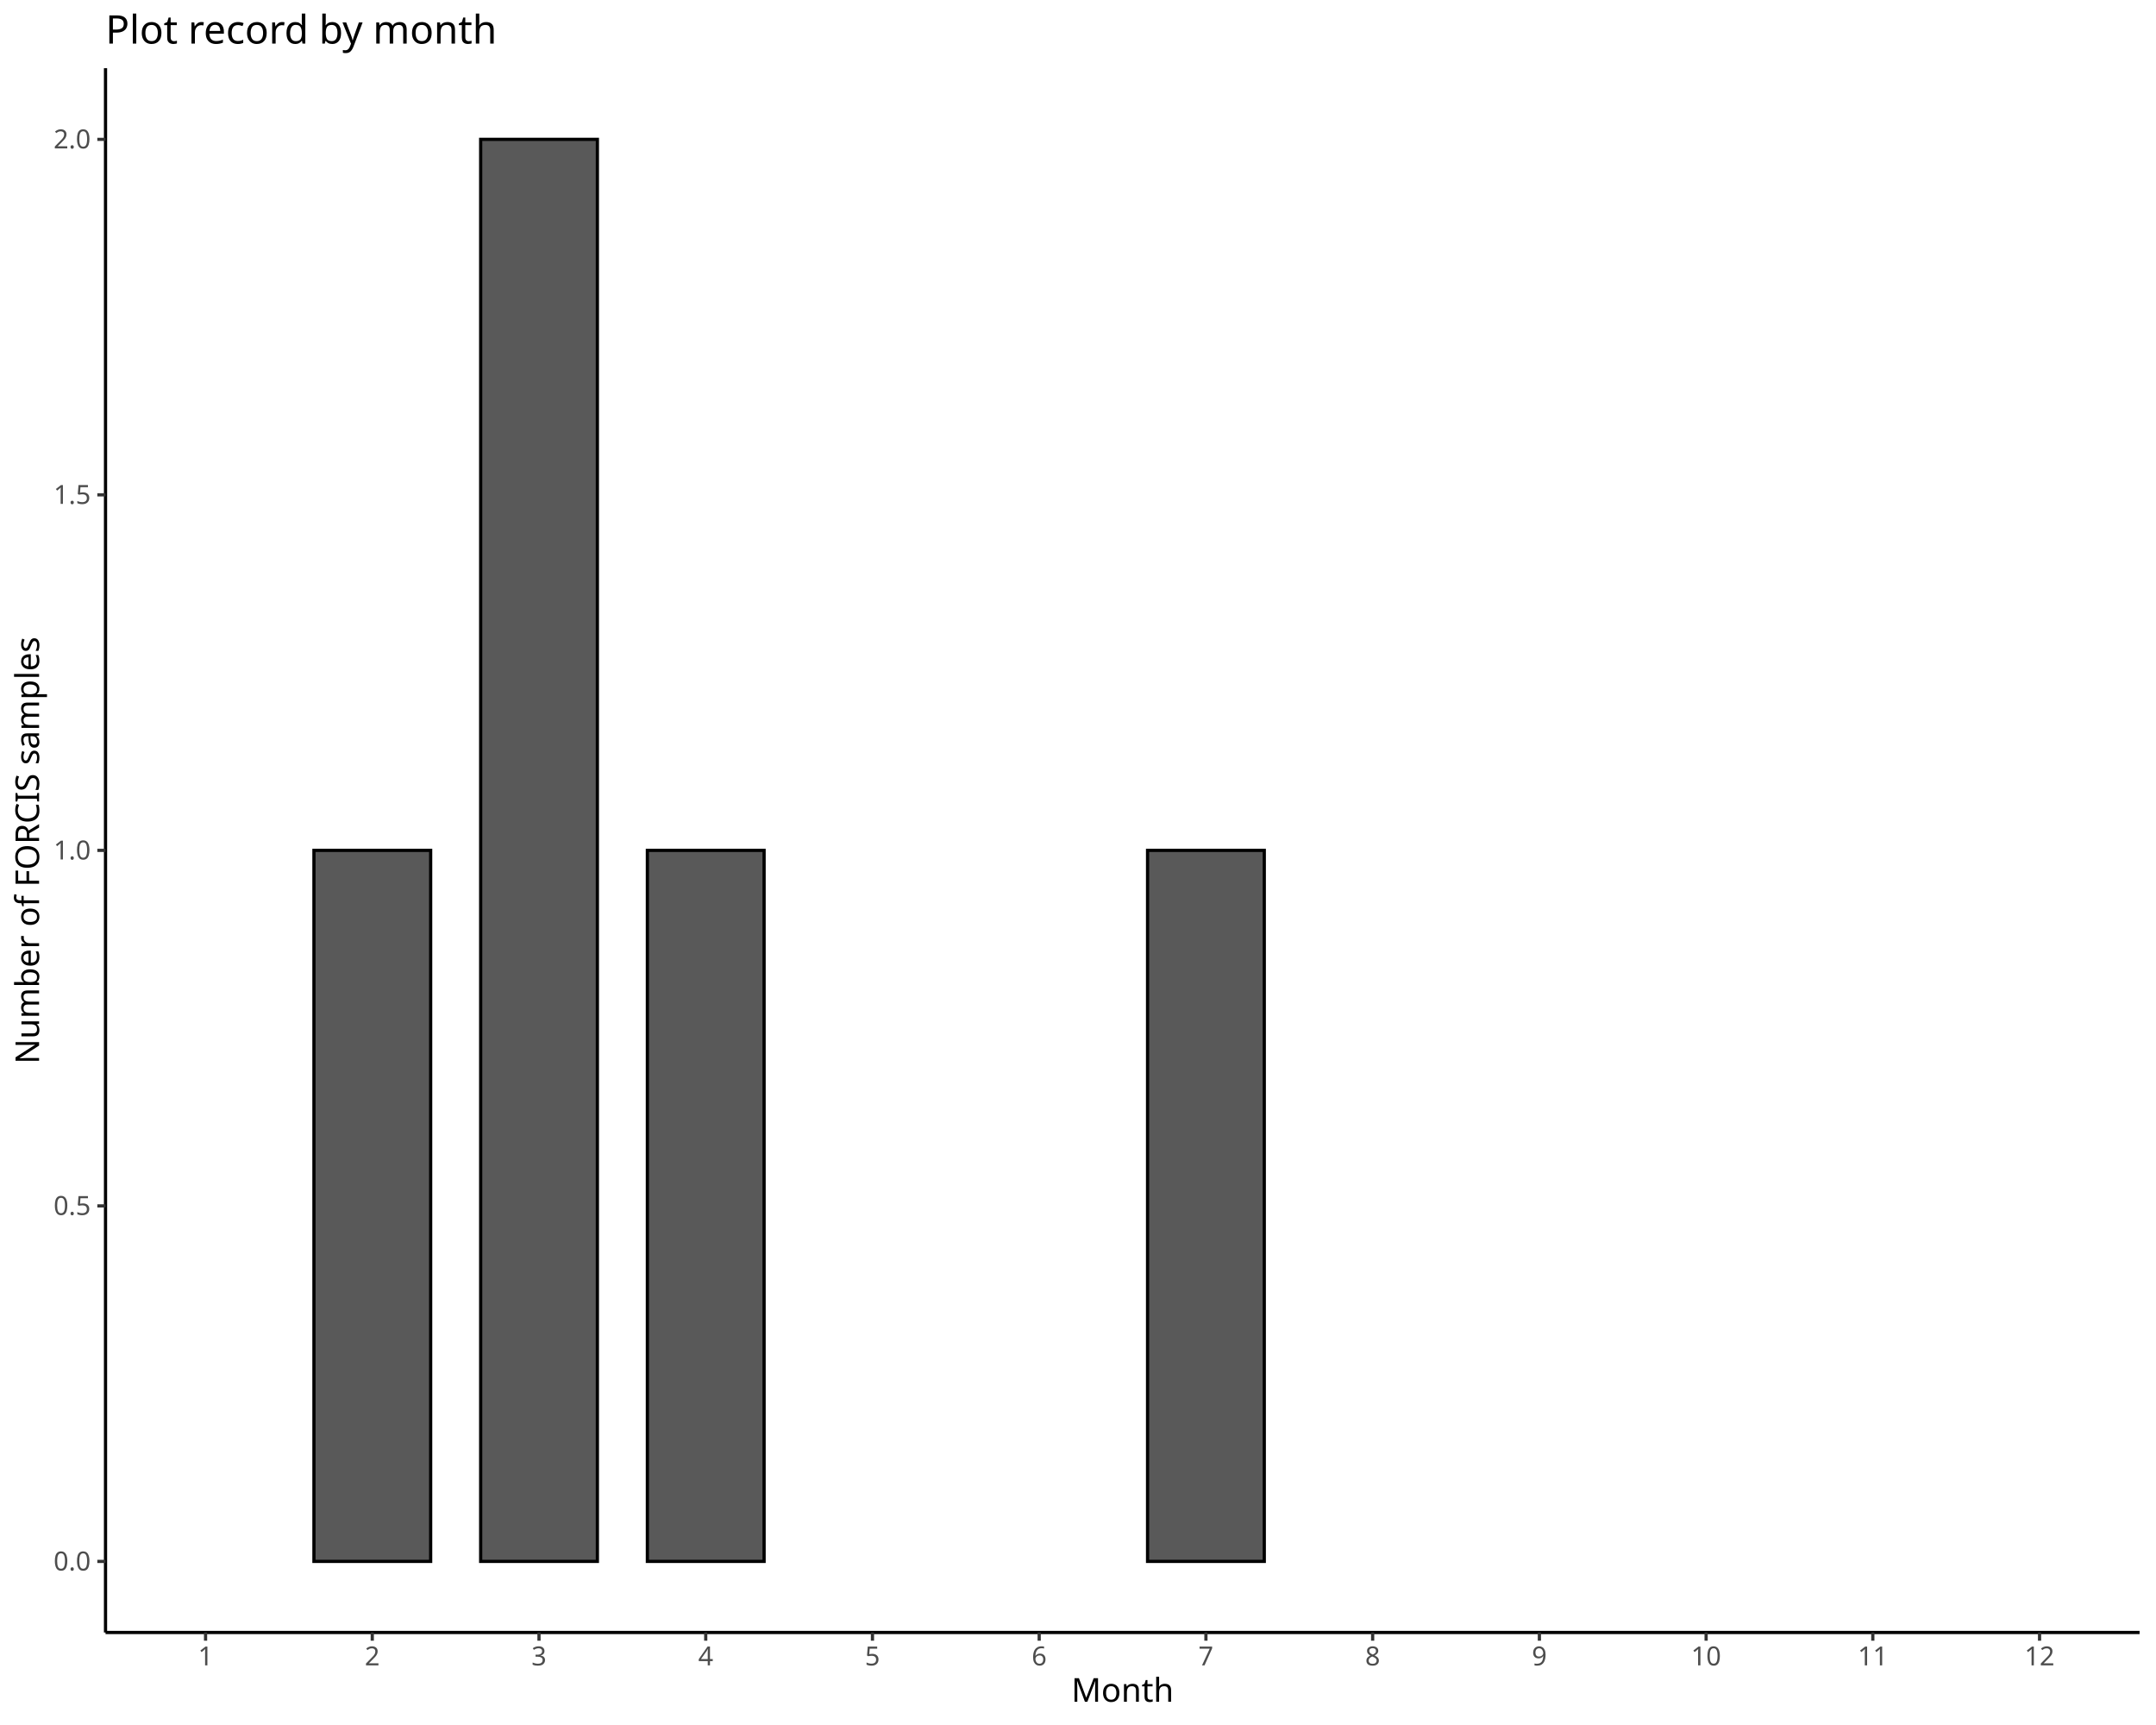
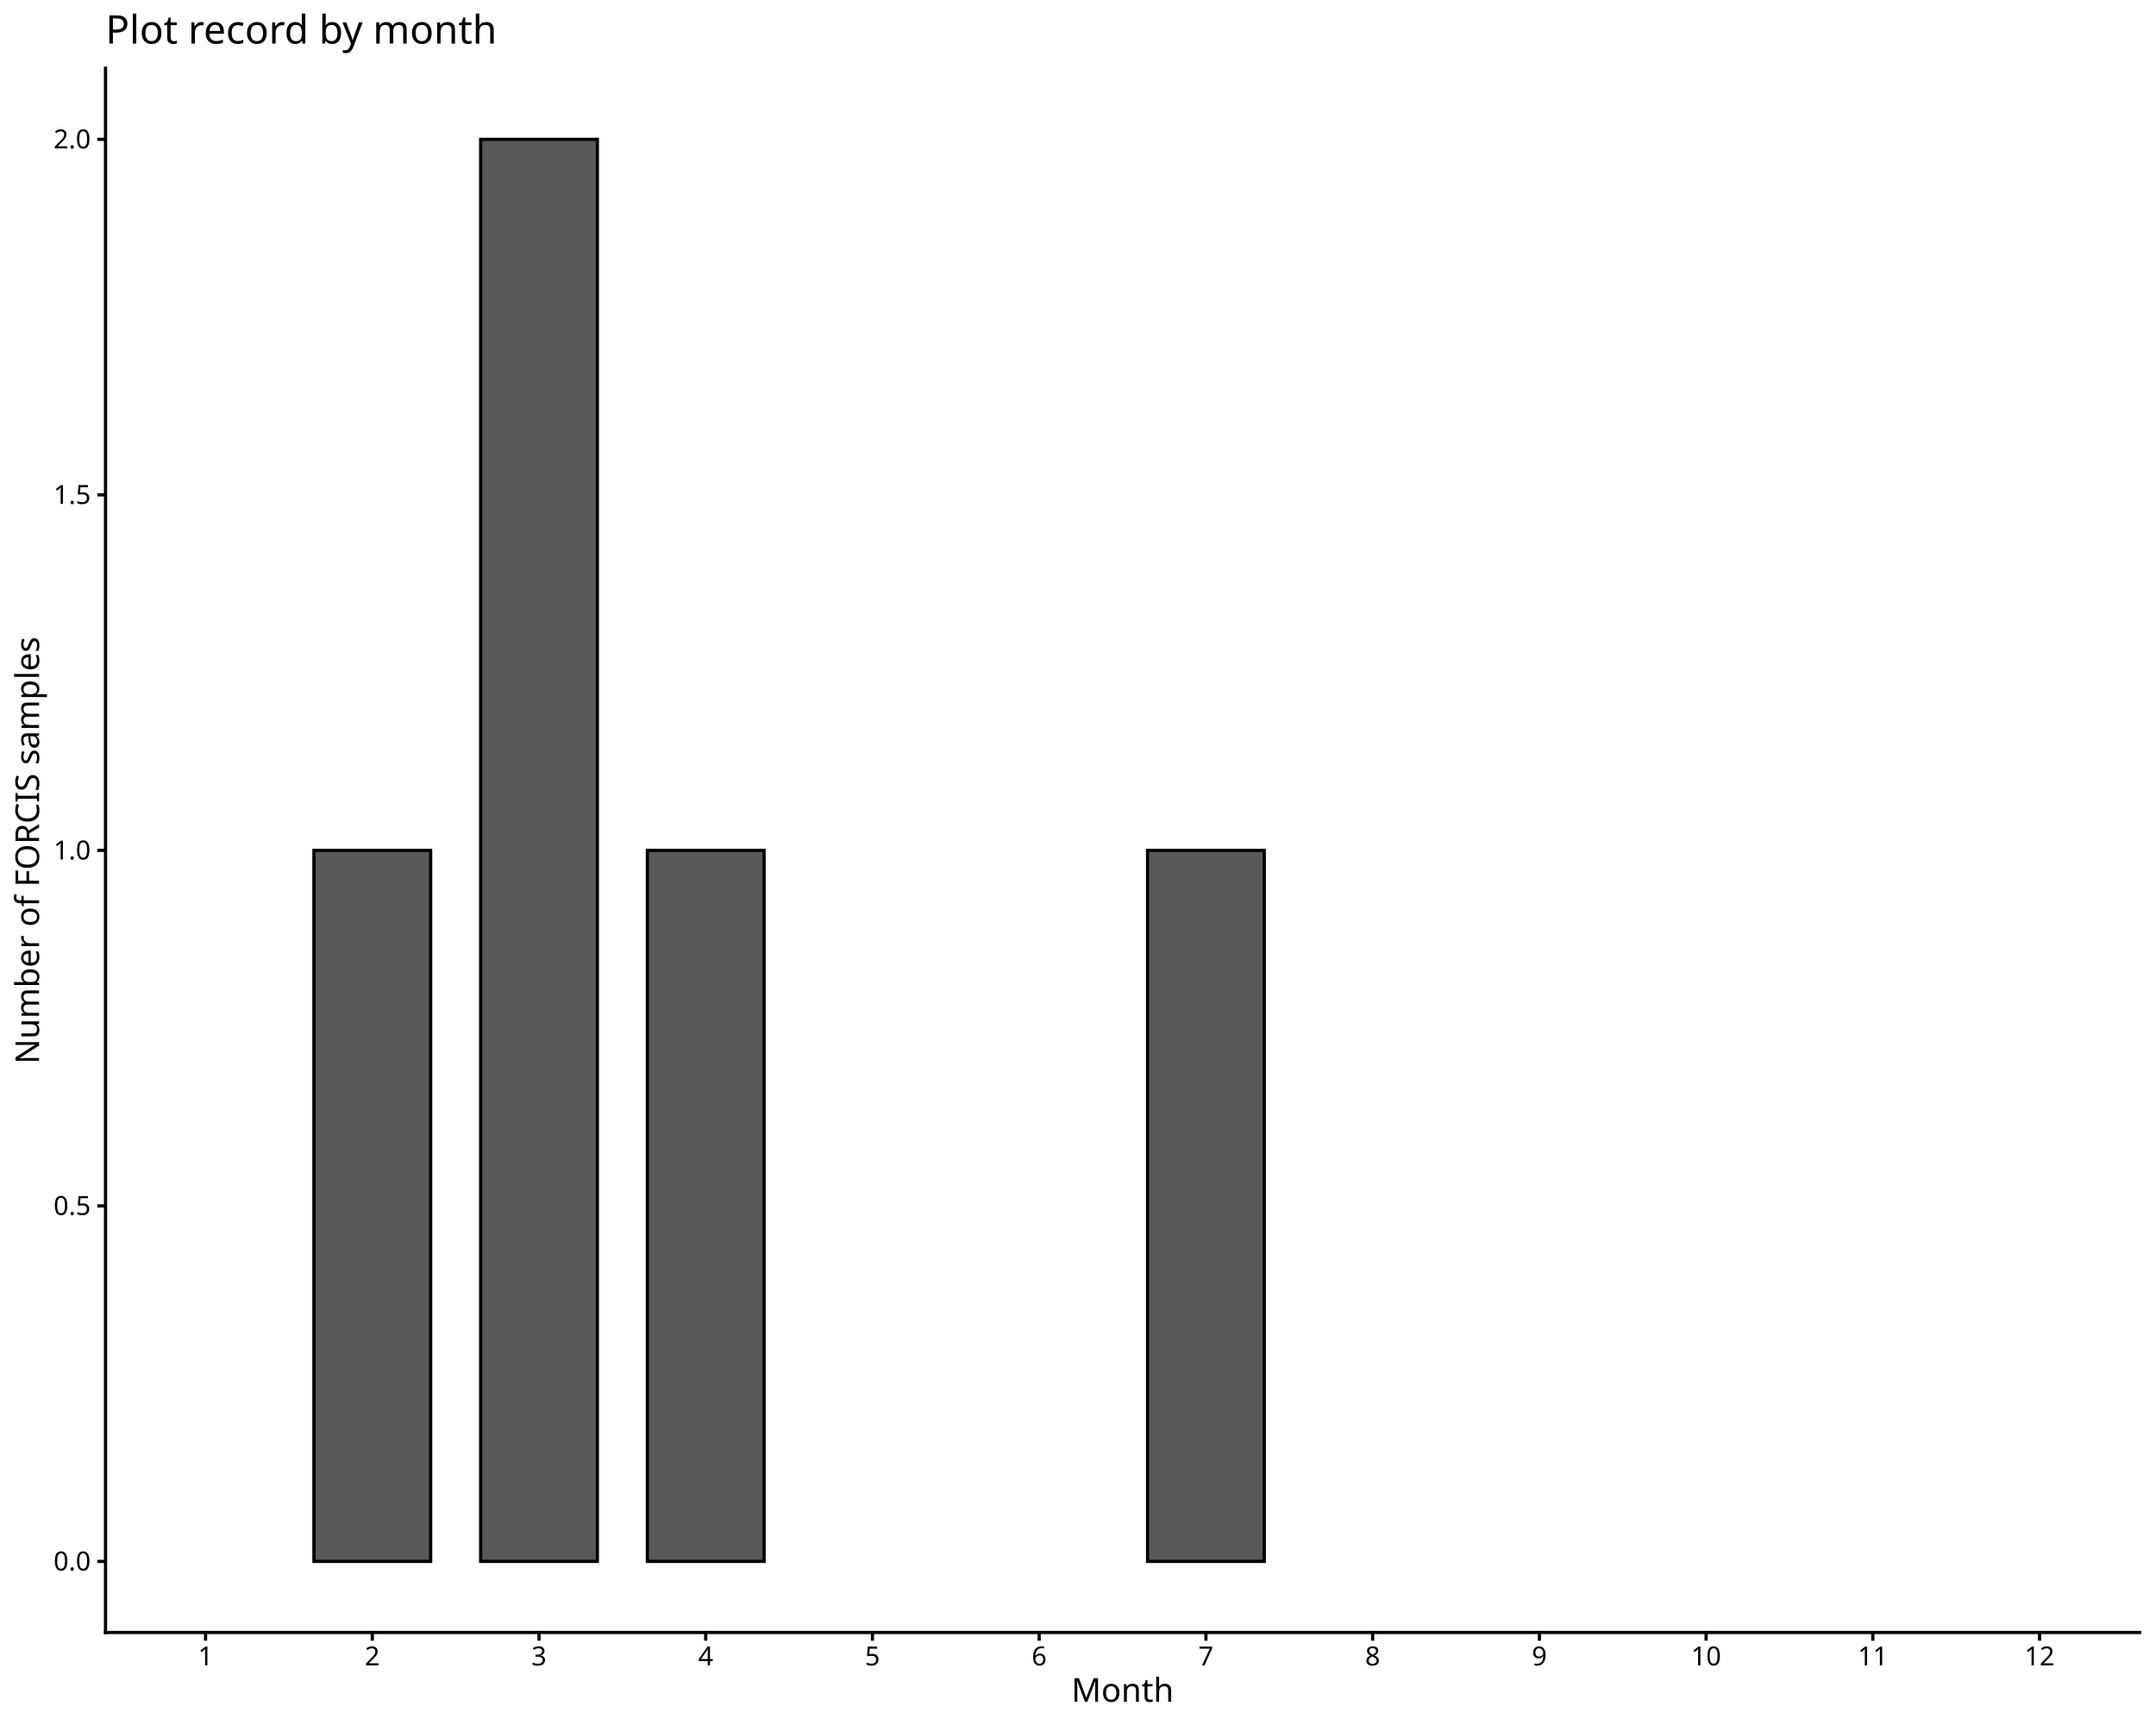
<svg xmlns="http://www.w3.org/2000/svg" class="svglite" data-engine-version="2.0" width="720.00pt" height="576.00pt" viewBox="0 0 720.00 576.00">
  <defs>
    <style type="text/css">
    .svglite line, .svglite polyline, .svglite polygon, .svglite path, .svglite rect, .svglite circle {
      fill: none;
      stroke: #000000;
      stroke-linecap: round;
      stroke-linejoin: round;
      stroke-miterlimit: 10.00;
    }
  </style>
  </defs>
  <rect width="100%" height="100%" style="stroke: none; fill: #FFFFFF;" />
  <defs>
    <clipPath id="cpMC4wMHw3MjAuMDB8MC4wMHw1NzYuMDA=">
      <rect x="0.00" y="0.00" width="720.00" height="576.00" />
    </clipPath>
  </defs>
  <g clip-path="url(#cpMC4wMHw3MjAuMDB8MC4wMHw1NzYuMDA=)">
    <rect x="0.00" y="0.00" width="720.00" height="576.00" style="stroke-width: 1.07; stroke: #FFFFFF; fill: #FFFFFF;" />
  </g>
  <defs>
    <clipPath id="cpMzUuMjR8NzE0LjUyfDIyLjc4fDU0NS4xMQ==">
      <rect x="35.24" y="22.78" width="679.28" height="522.33" />
    </clipPath>
  </defs>
  <g clip-path="url(#cpMzUuMjR8NzE0LjUyfDIyLjc4fDU0NS4xMQ==)">
    <rect x="35.24" y="22.78" width="679.28" height="522.33" style="stroke-width: 1.07; stroke: none; fill: #FFFFFF;" />
    <rect x="49.16" y="521.37" width="38.98" height="0.00" style="stroke-width: 1.07; stroke-linecap: butt; stroke-linejoin: miter; fill: #595959;" />
    <rect x="104.84" y="283.95" width="38.98" height="237.42" style="stroke-width: 1.07; stroke-linecap: butt; stroke-linejoin: miter; fill: #595959;" />
    <rect x="160.52" y="46.53" width="38.98" height="474.84" style="stroke-width: 1.07; stroke-linecap: butt; stroke-linejoin: miter; fill: #595959;" />
    <rect x="216.19" y="283.95" width="38.98" height="237.42" style="stroke-width: 1.07; stroke-linecap: butt; stroke-linejoin: miter; fill: #595959;" />
    <rect x="271.87" y="521.37" width="38.98" height="0.00" style="stroke-width: 1.07; stroke-linecap: butt; stroke-linejoin: miter; fill: #595959;" />
    <rect x="327.55" y="521.37" width="38.98" height="0.00" style="stroke-width: 1.07; stroke-linecap: butt; stroke-linejoin: miter; fill: #595959;" />
    <rect x="383.23" y="283.95" width="38.98" height="237.42" style="stroke-width: 1.07; stroke-linecap: butt; stroke-linejoin: miter; fill: #595959;" />
    <rect x="438.91" y="521.37" width="38.98" height="0.00" style="stroke-width: 1.07; stroke-linecap: butt; stroke-linejoin: miter; fill: #595959;" />
    <rect x="494.59" y="521.37" width="38.98" height="0.00" style="stroke-width: 1.07; stroke-linecap: butt; stroke-linejoin: miter; fill: #595959;" />
    <rect x="550.27" y="521.37" width="38.98" height="0.00" style="stroke-width: 1.07; stroke-linecap: butt; stroke-linejoin: miter; fill: #595959;" />
    <rect x="605.95" y="521.37" width="38.98" height="0.00" style="stroke-width: 1.07; stroke-linecap: butt; stroke-linejoin: miter; fill: #595959;" />
    <rect x="661.63" y="521.37" width="38.98" height="0.00" style="stroke-width: 1.07; stroke-linecap: butt; stroke-linejoin: miter; fill: #595959;" />
  </g>
  <g clip-path="url(#cpMC4wMHw3MjAuMDB8MC4wMHw1NzYuMDA=)">
-     <polyline points="35.24,545.11 35.24,22.78 " style="stroke-width: 1.07; stroke-linecap: butt;" />
-     <text x="30.31" y="524.40" text-anchor="end" style="font-size: 8.80px; fill: #4D4D4D; font-family: sans;" textLength="12.23px" lengthAdjust="spacingAndGlyphs">0.0</text>
-     <text x="30.31" y="405.69" text-anchor="end" style="font-size: 8.80px; fill: #4D4D4D; font-family: sans;" textLength="12.23px" lengthAdjust="spacingAndGlyphs">0.5</text>
-     <text x="30.31" y="286.98" text-anchor="end" style="font-size: 8.80px; fill: #4D4D4D; font-family: sans;" textLength="12.23px" lengthAdjust="spacingAndGlyphs">1.0</text>
-     <text x="30.31" y="168.26" text-anchor="end" style="font-size: 8.80px; fill: #4D4D4D; font-family: sans;" textLength="12.23px" lengthAdjust="spacingAndGlyphs">1.5</text>
-     <text x="30.31" y="49.55" text-anchor="end" style="font-size: 8.80px; fill: #4D4D4D; font-family: sans;" textLength="12.23px" lengthAdjust="spacingAndGlyphs">2.0</text>
-     <polyline points="32.50,521.37 35.24,521.37 " style="stroke-width: 1.07; stroke: #333333; stroke-linecap: butt;" />
-     <polyline points="32.50,402.66 35.24,402.66 " style="stroke-width: 1.07; stroke: #333333; stroke-linecap: butt;" />
-     <polyline points="32.50,283.95 35.24,283.95 " style="stroke-width: 1.07; stroke: #333333; stroke-linecap: butt;" />
-     <polyline points="32.50,165.24 35.24,165.24 " style="stroke-width: 1.07; stroke: #333333; stroke-linecap: butt;" />
-     <polyline points="32.50,46.53 35.24,46.53 " style="stroke-width: 1.07; stroke: #333333; stroke-linecap: butt;" />
-     <polyline points="35.24,545.11 714.52,545.11 " style="stroke-width: 1.07; stroke-linecap: butt;" />
-     <polyline points="68.65,547.85 68.65,545.11 " style="stroke-width: 1.07; stroke: #333333; stroke-linecap: butt;" />
-     <polyline points="124.32,547.85 124.32,545.11 " style="stroke-width: 1.07; stroke: #333333; stroke-linecap: butt;" />
-     <polyline points="180.00,547.85 180.00,545.11 " style="stroke-width: 1.07; stroke: #333333; stroke-linecap: butt;" />
-     <polyline points="235.68,547.85 235.68,545.11 " style="stroke-width: 1.07; stroke: #333333; stroke-linecap: butt;" />
-     <polyline points="291.36,547.85 291.36,545.11 " style="stroke-width: 1.07; stroke: #333333; stroke-linecap: butt;" />
-     <polyline points="347.04,547.85 347.04,545.11 " style="stroke-width: 1.07; stroke: #333333; stroke-linecap: butt;" />
-     <polyline points="402.72,547.85 402.72,545.11 " style="stroke-width: 1.07; stroke: #333333; stroke-linecap: butt;" />
-     <polyline points="458.40,547.85 458.40,545.11 " style="stroke-width: 1.07; stroke: #333333; stroke-linecap: butt;" />
-     <polyline points="514.08,547.85 514.08,545.11 " style="stroke-width: 1.07; stroke: #333333; stroke-linecap: butt;" />
-     <polyline points="569.76,547.85 569.76,545.11 " style="stroke-width: 1.07; stroke: #333333; stroke-linecap: butt;" />
-     <polyline points="625.43,547.85 625.43,545.11 " style="stroke-width: 1.07; stroke: #333333; stroke-linecap: butt;" />
-     <polyline points="681.11,547.85 681.11,545.11 " style="stroke-width: 1.07; stroke: #333333; stroke-linecap: butt;" />
-     <text x="68.65" y="556.10" text-anchor="middle" style="font-size: 8.80px; fill: #4D4D4D; font-family: sans;" textLength="4.89px" lengthAdjust="spacingAndGlyphs">1</text>
-     <text x="124.32" y="556.10" text-anchor="middle" style="font-size: 8.80px; fill: #4D4D4D; font-family: sans;" textLength="4.89px" lengthAdjust="spacingAndGlyphs">2</text>
-     <text x="180.00" y="556.10" text-anchor="middle" style="font-size: 8.80px; fill: #4D4D4D; font-family: sans;" textLength="4.89px" lengthAdjust="spacingAndGlyphs">3</text>
-     <text x="235.68" y="556.10" text-anchor="middle" style="font-size: 8.80px; fill: #4D4D4D; font-family: sans;" textLength="4.89px" lengthAdjust="spacingAndGlyphs">4</text>
-     <text x="291.36" y="556.10" text-anchor="middle" style="font-size: 8.80px; fill: #4D4D4D; font-family: sans;" textLength="4.89px" lengthAdjust="spacingAndGlyphs">5</text>
-     <text x="347.04" y="556.10" text-anchor="middle" style="font-size: 8.80px; fill: #4D4D4D; font-family: sans;" textLength="4.89px" lengthAdjust="spacingAndGlyphs">6</text>
-     <text x="402.72" y="556.10" text-anchor="middle" style="font-size: 8.80px; fill: #4D4D4D; font-family: sans;" textLength="4.89px" lengthAdjust="spacingAndGlyphs">7</text>
-     <text x="458.40" y="556.10" text-anchor="middle" style="font-size: 8.80px; fill: #4D4D4D; font-family: sans;" textLength="4.89px" lengthAdjust="spacingAndGlyphs">8</text>
-     <text x="514.08" y="556.10" text-anchor="middle" style="font-size: 8.80px; fill: #4D4D4D; font-family: sans;" textLength="4.89px" lengthAdjust="spacingAndGlyphs">9</text>
-     <text x="569.76" y="556.10" text-anchor="middle" style="font-size: 8.80px; fill: #4D4D4D; font-family: sans;" textLength="9.79px" lengthAdjust="spacingAndGlyphs">10</text>
-     <text x="625.43" y="556.10" text-anchor="middle" style="font-size: 8.80px; fill: #4D4D4D; font-family: sans;" textLength="9.79px" lengthAdjust="spacingAndGlyphs">11</text>
-     <text x="681.11" y="556.10" text-anchor="middle" style="font-size: 8.80px; fill: #4D4D4D; font-family: sans;" textLength="9.79px" lengthAdjust="spacingAndGlyphs">12</text>
+     <polyline points="35.24,545.11 35.24,22.78 " style="stroke-width: 1.07; stroke-linecap: square;" />
+     <text x="30.31" y="524.40" text-anchor="end" style="font-size: 8.80px; font-family: sans;" textLength="12.23px" lengthAdjust="spacingAndGlyphs">0.0</text>
+     <text x="30.31" y="405.69" text-anchor="end" style="font-size: 8.80px; font-family: sans;" textLength="12.23px" lengthAdjust="spacingAndGlyphs">0.5</text>
+     <text x="30.31" y="286.98" text-anchor="end" style="font-size: 8.80px; font-family: sans;" textLength="12.23px" lengthAdjust="spacingAndGlyphs">1.0</text>
+     <text x="30.31" y="168.26" text-anchor="end" style="font-size: 8.80px; font-family: sans;" textLength="12.23px" lengthAdjust="spacingAndGlyphs">1.5</text>
+     <text x="30.31" y="49.55" text-anchor="end" style="font-size: 8.80px; font-family: sans;" textLength="12.23px" lengthAdjust="spacingAndGlyphs">2.0</text>
+     <polyline points="32.50,521.37 35.24,521.37 " style="stroke-width: 1.07; stroke-linecap: butt;" />
+     <polyline points="32.50,402.66 35.24,402.66 " style="stroke-width: 1.07; stroke-linecap: butt;" />
+     <polyline points="32.50,283.95 35.24,283.95 " style="stroke-width: 1.07; stroke-linecap: butt;" />
+     <polyline points="32.50,165.24 35.24,165.24 " style="stroke-width: 1.07; stroke-linecap: butt;" />
+     <polyline points="32.50,46.53 35.24,46.53 " style="stroke-width: 1.07; stroke-linecap: butt;" />
+     <polyline points="35.24,545.11 714.52,545.11 " style="stroke-width: 1.07; stroke-linecap: square;" />
+     <polyline points="68.65,547.85 68.65,545.11 " style="stroke-width: 1.07; stroke-linecap: butt;" />
+     <polyline points="124.32,547.85 124.32,545.11 " style="stroke-width: 1.07; stroke-linecap: butt;" />
+     <polyline points="180.00,547.85 180.00,545.11 " style="stroke-width: 1.07; stroke-linecap: butt;" />
+     <polyline points="235.68,547.85 235.68,545.11 " style="stroke-width: 1.07; stroke-linecap: butt;" />
+     <polyline points="291.36,547.85 291.36,545.11 " style="stroke-width: 1.07; stroke-linecap: butt;" />
+     <polyline points="347.04,547.85 347.04,545.11 " style="stroke-width: 1.07; stroke-linecap: butt;" />
+     <polyline points="402.72,547.85 402.72,545.11 " style="stroke-width: 1.07; stroke-linecap: butt;" />
+     <polyline points="458.40,547.85 458.40,545.11 " style="stroke-width: 1.07; stroke-linecap: butt;" />
+     <polyline points="514.08,547.85 514.08,545.11 " style="stroke-width: 1.07; stroke-linecap: butt;" />
+     <polyline points="569.76,547.85 569.76,545.11 " style="stroke-width: 1.07; stroke-linecap: butt;" />
+     <polyline points="625.43,547.85 625.43,545.11 " style="stroke-width: 1.07; stroke-linecap: butt;" />
+     <polyline points="681.11,547.85 681.11,545.11 " style="stroke-width: 1.07; stroke-linecap: butt;" />
+     <text x="68.65" y="556.10" text-anchor="middle" style="font-size: 8.80px; font-family: sans;" textLength="4.89px" lengthAdjust="spacingAndGlyphs">1</text>
+     <text x="124.32" y="556.10" text-anchor="middle" style="font-size: 8.80px; font-family: sans;" textLength="4.89px" lengthAdjust="spacingAndGlyphs">2</text>
+     <text x="180.00" y="556.10" text-anchor="middle" style="font-size: 8.80px; font-family: sans;" textLength="4.89px" lengthAdjust="spacingAndGlyphs">3</text>
+     <text x="235.68" y="556.10" text-anchor="middle" style="font-size: 8.80px; font-family: sans;" textLength="4.89px" lengthAdjust="spacingAndGlyphs">4</text>
+     <text x="291.36" y="556.10" text-anchor="middle" style="font-size: 8.80px; font-family: sans;" textLength="4.89px" lengthAdjust="spacingAndGlyphs">5</text>
+     <text x="347.04" y="556.10" text-anchor="middle" style="font-size: 8.80px; font-family: sans;" textLength="4.89px" lengthAdjust="spacingAndGlyphs">6</text>
+     <text x="402.72" y="556.10" text-anchor="middle" style="font-size: 8.80px; font-family: sans;" textLength="4.89px" lengthAdjust="spacingAndGlyphs">7</text>
+     <text x="458.40" y="556.10" text-anchor="middle" style="font-size: 8.80px; font-family: sans;" textLength="4.89px" lengthAdjust="spacingAndGlyphs">8</text>
+     <text x="514.08" y="556.10" text-anchor="middle" style="font-size: 8.80px; font-family: sans;" textLength="4.89px" lengthAdjust="spacingAndGlyphs">9</text>
+     <text x="569.76" y="556.10" text-anchor="middle" style="font-size: 8.80px; font-family: sans;" textLength="9.79px" lengthAdjust="spacingAndGlyphs">10</text>
+     <text x="625.43" y="556.10" text-anchor="middle" style="font-size: 8.80px; font-family: sans;" textLength="9.79px" lengthAdjust="spacingAndGlyphs">11</text>
+     <text x="681.11" y="556.10" text-anchor="middle" style="font-size: 8.80px; font-family: sans;" textLength="9.79px" lengthAdjust="spacingAndGlyphs">12</text>
    <text x="374.88" y="568.24" text-anchor="middle" style="font-size: 11.00px; font-family: sans;" textLength="30.58px" lengthAdjust="spacingAndGlyphs">Month</text>
    <text transform="translate(13.05,283.95) rotate(-90)" text-anchor="middle" style="font-size: 11.00px; font-family: sans;" textLength="140.01px" lengthAdjust="spacingAndGlyphs">Number of FORCIS samples</text>
    <text x="35.24" y="14.56" style="font-size: 13.20px; font-family: sans;" textLength="121.81px" lengthAdjust="spacingAndGlyphs">Plot record by month</text>
  </g>
</svg>
